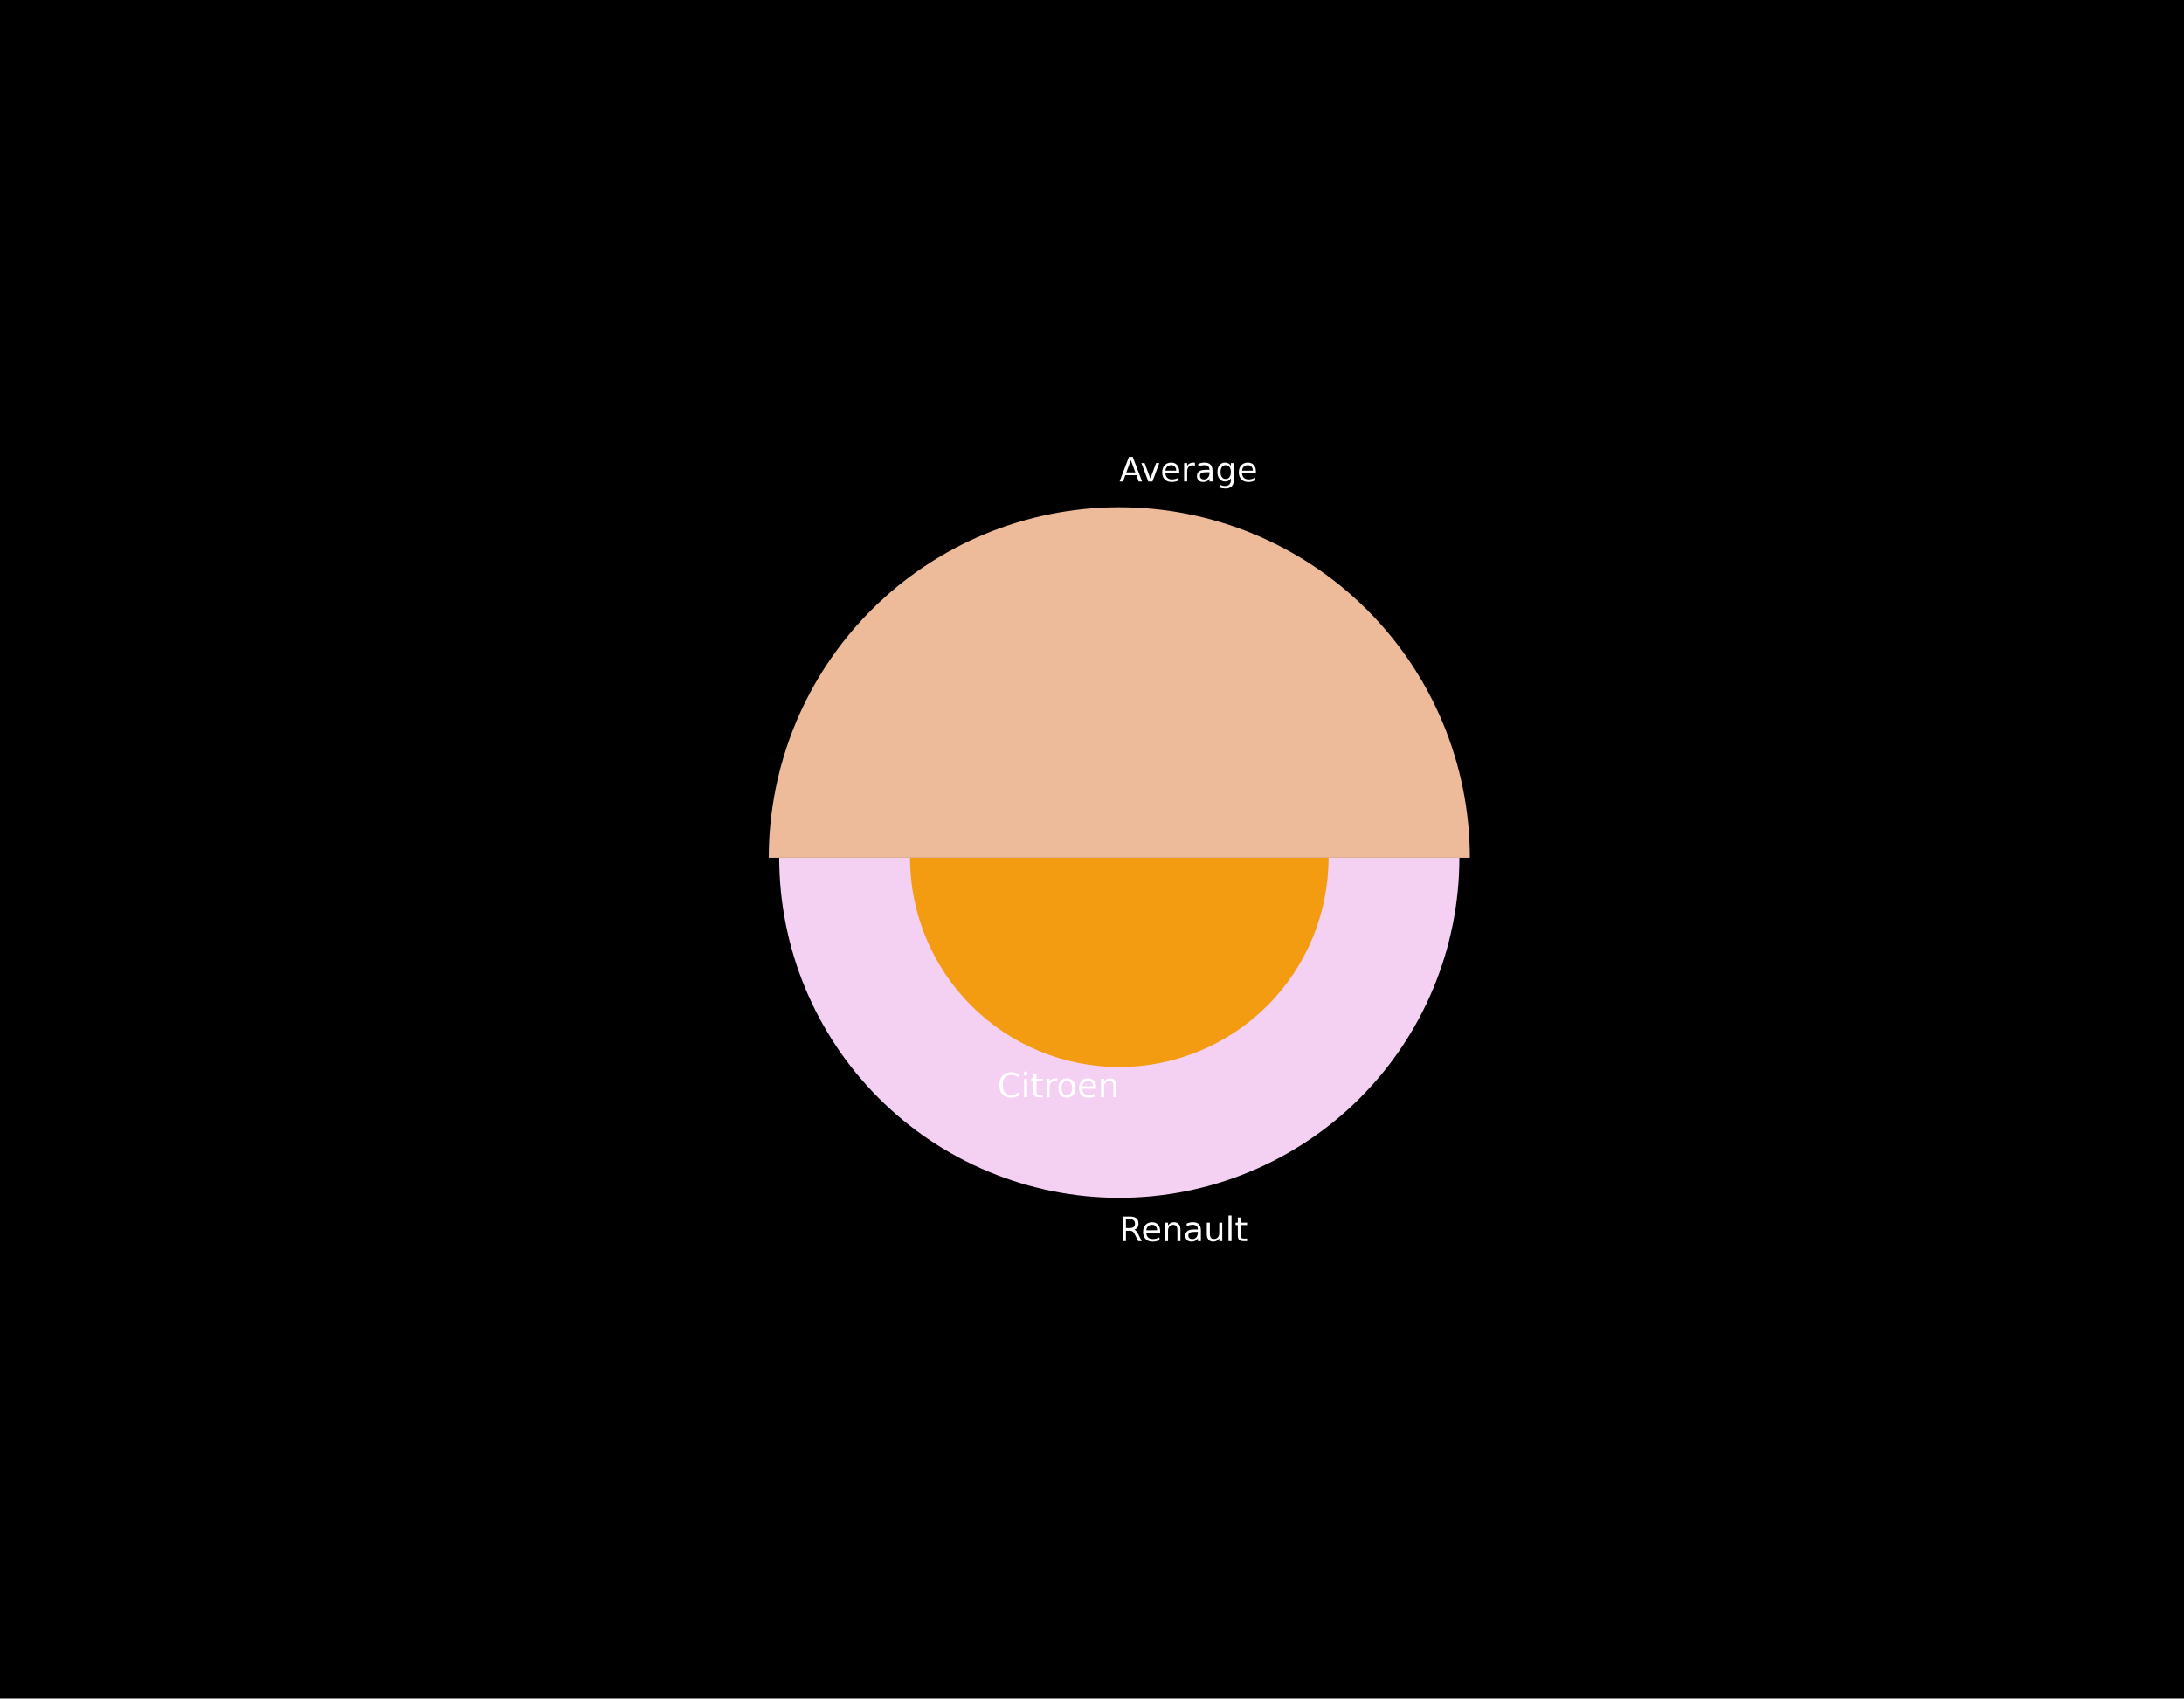
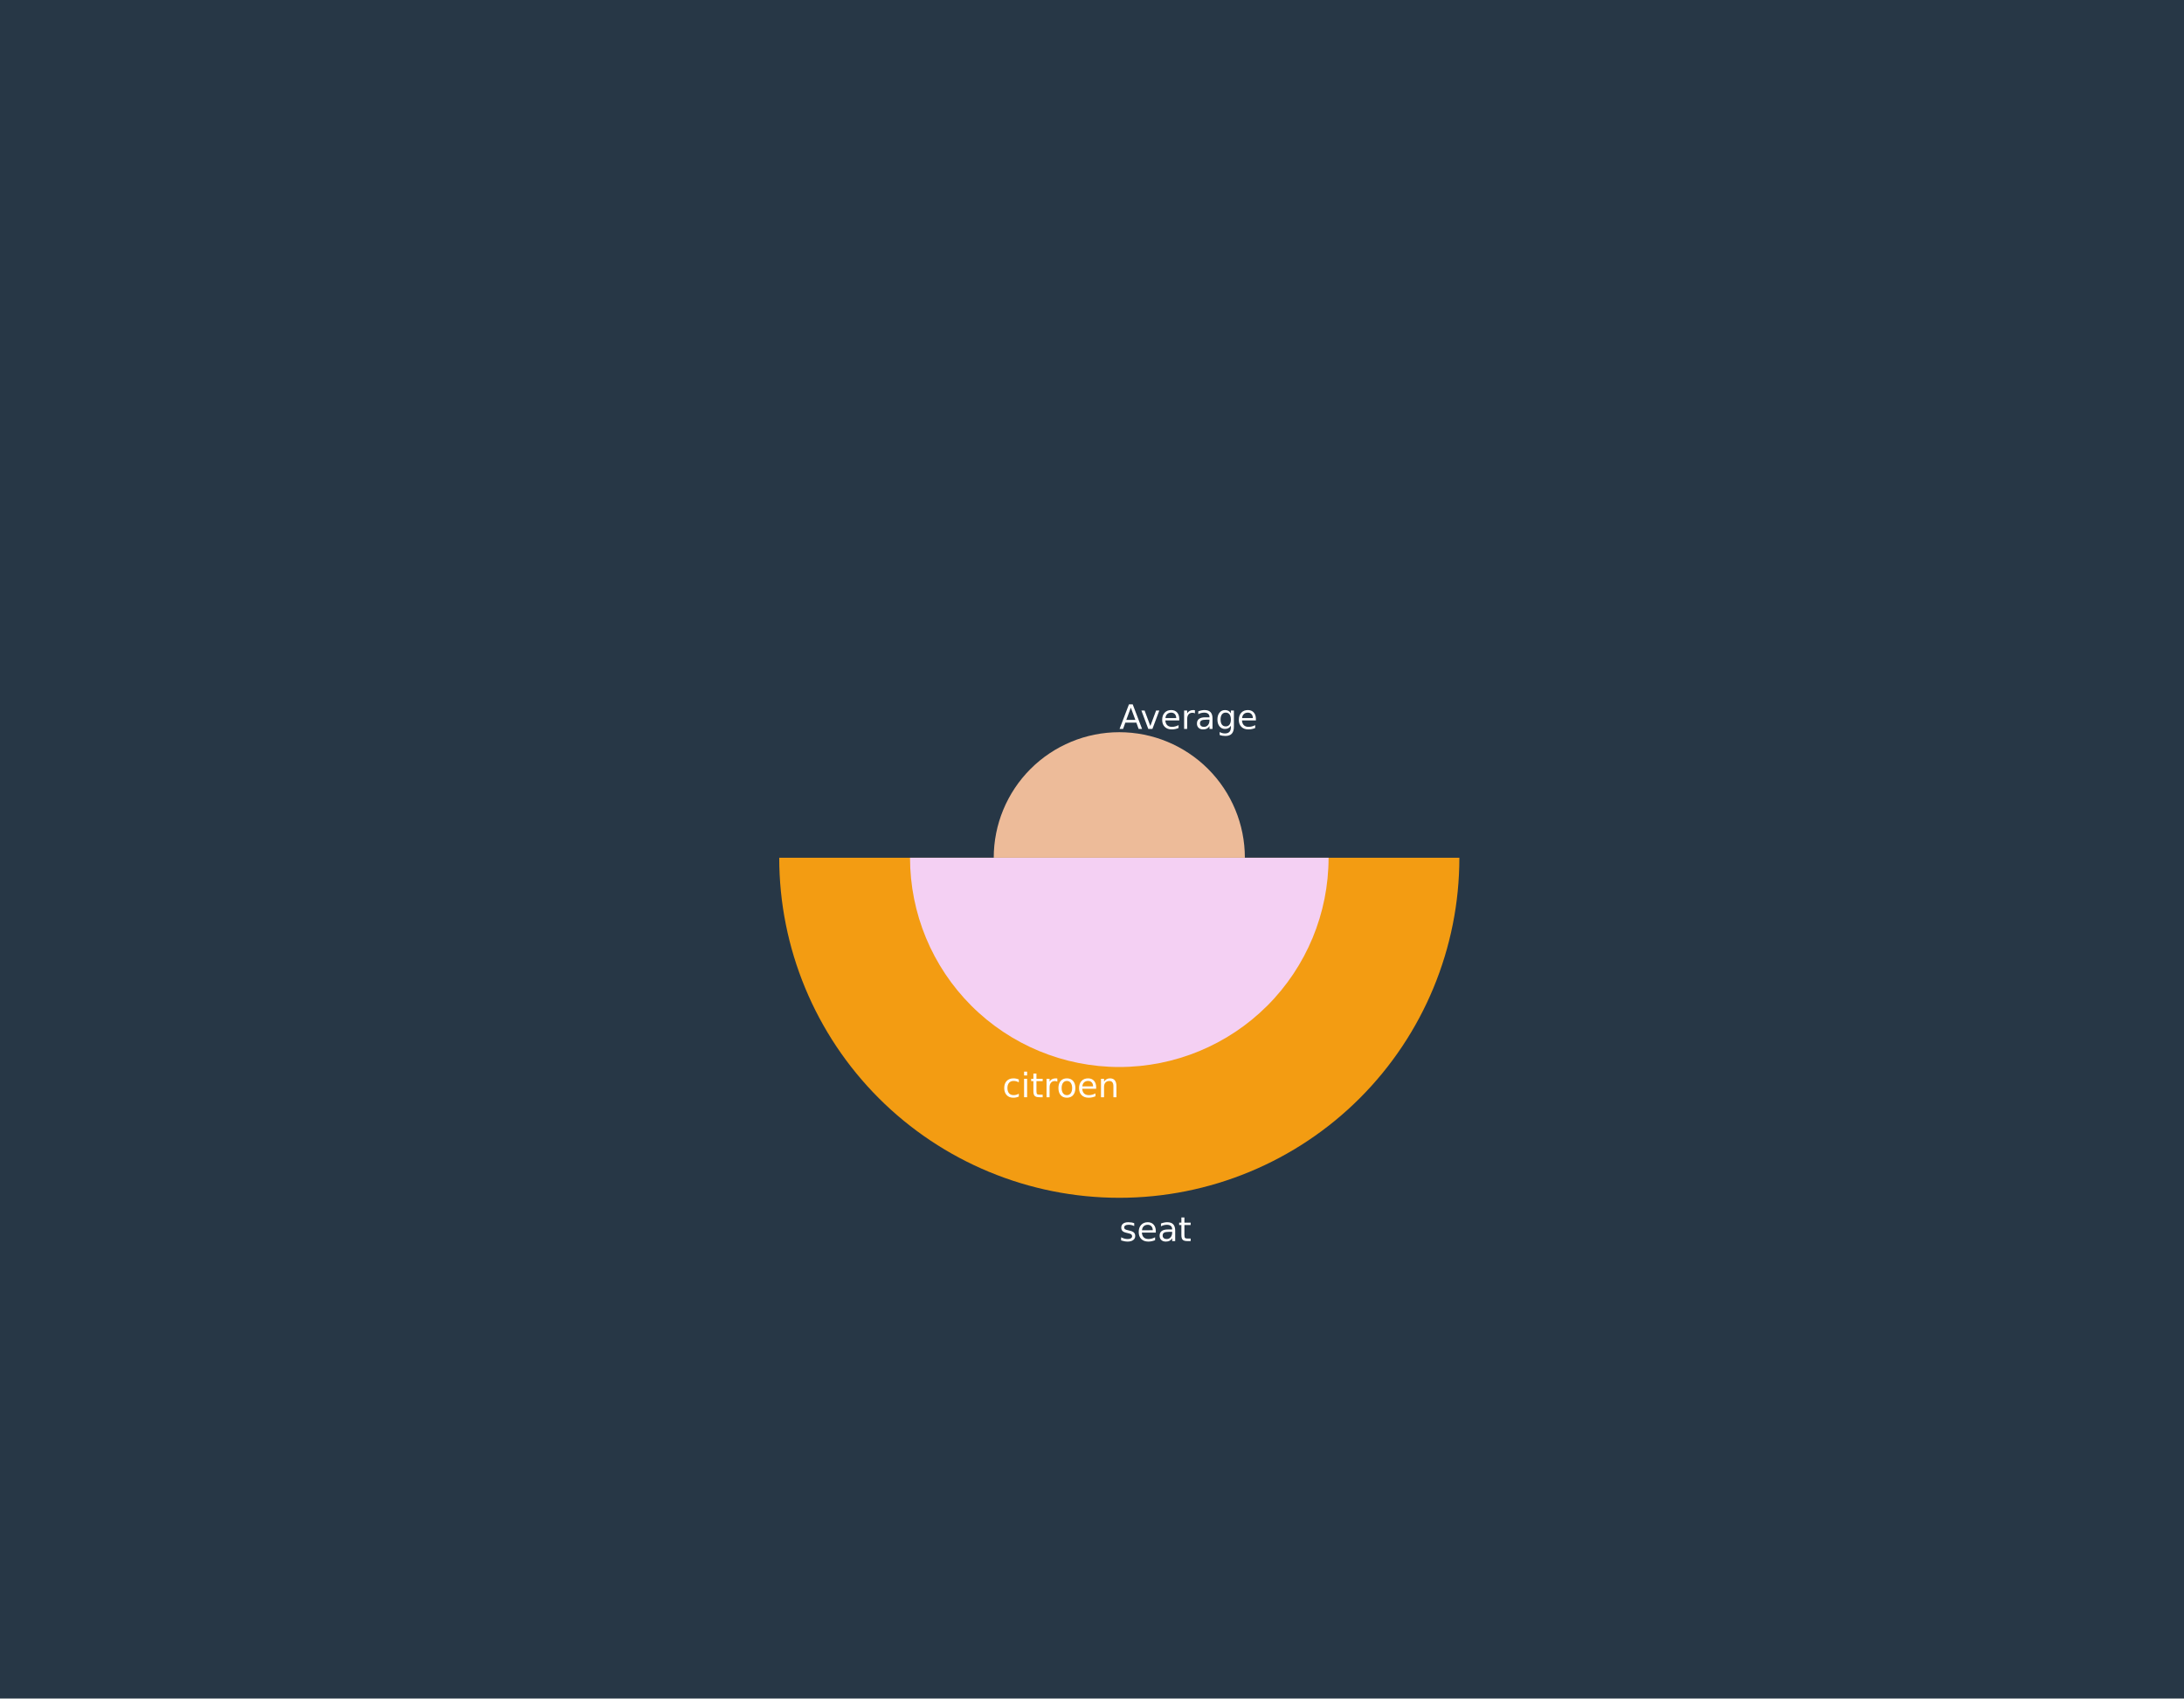
<svg xmlns="http://www.w3.org/2000/svg" xmlns:xlink="http://www.w3.org/1999/xlink" height="504pt" version="1.1" viewBox="0 0 648 504" width="648pt">
  <defs>
    <style type="text/css">*{stroke-linecap:butt;stroke-linejoin:round;}</style>
  </defs>
  <g id="figure_1">
    <g id="patch_1">
-       <path d="M 0 504  L 648 504  L 648 0  L 0 0  z " />
+       <path d="M 0 504  L 648 504  L 648 0  L 0 0  z " style="fill:#273746;" />
    </g>
    <g id="axes_1">
      <g id="patch_2">
-         <path d="M 436.105 254.52  C 436.105 226.947 425.14 200.474 405.643 180.977  C 386.146 161.48 359.673 150.515 332.1 150.515  C 304.527 150.515 278.054 161.48 258.557 180.977  C 239.06 200.474 228.095 226.947 228.095 254.52  L 332.1 254.52  L 436.105 254.52  z " style="fill:#edbb99;" />
+         <path d="M 369.356 254.52  C 369.356 244.643 365.428 235.16 358.444 228.176  C 351.46 221.192 341.977 217.264 332.1 217.264  C 322.223 217.264 312.74 221.192 305.756 228.176  C 298.772 235.16 294.844 244.643 294.844 254.52  L 332.1 254.52  L 369.356 254.52  z " style="fill:#edbb99;" />
      </g>
      <g id="patch_3">
-         <path d="M 231.199 254.52  C 231.199 281.27 241.837 306.952 260.752 325.868  C 279.668 344.783 305.35 355.421 332.1 355.421  C 358.85 355.421 384.532 344.783 403.448 325.868  C 422.363 306.952 433.001 281.27 433.001 254.52  L 332.1 254.52  L 231.199 254.52  z " style="fill:#f4d0f3;" />
+         <path d="M 231.199 254.52  C 231.199 281.27 241.837 306.952 260.752 325.868  C 279.668 344.783 305.35 355.421 332.1 355.421  C 358.85 355.421 384.532 344.783 403.448 325.868  C 422.363 306.952 433.001 281.27 433.001 254.52  L 332.1 254.52  L 231.199 254.52  z " style="fill:#f39c12;" />
      </g>
      <g id="patch_4">
-         <path d="M 270.007 254.52  C 270.007 270.982 276.554 286.786 288.194 298.426  C 299.834 310.066 315.638 316.613 332.1 316.613  C 348.562 316.613 364.366 310.066 376.006 298.426  C 387.646 286.786 394.193 270.982 394.193 254.52  L 332.1 254.52  L 270.007 254.52  z " style="fill:#f39c12;" />
+         <path d="M 270.007 254.52  C 270.007 270.982 276.554 286.786 288.194 298.426  C 299.834 310.066 315.638 316.613 332.1 316.613  C 348.562 316.613 364.366 310.066 376.006 298.426  C 387.646 286.786 394.193 270.982 394.193 254.52  L 332.1 254.52  L 270.007 254.52  z " style="fill:#f4d0f3;" />
      </g>
      <g id="matplotlib.axis_1" />
      <g id="matplotlib.axis_2" />
      <g id="text_1">
-         <g style="fill:#ffffff;" transform="translate(332.1 142.8734)scale(0.1 -0.1)">
+         <g style="fill:#ffffff;" transform="translate(332.1 216.2981)scale(0.1 -0.1)">
          <defs>
            <path d="M 34.188 63.188  L 20.797 26.906  L 47.609 26.906  z M 28.609 72.906  L 39.797 72.906  L 67.578 0  L 57.328 0  L 50.688 18.703  L 17.828 18.703  L 11.188 0  L 0.781 0  z " id="DejaVuSans-65" />
            <path d="M 2.984 54.688  L 12.5 54.688  L 29.594 8.797  L 46.688 54.688  L 56.203 54.688  L 35.688 0  L 23.484 0  z " id="DejaVuSans-118" />
            <path d="M 56.203 29.594  L 56.203 25.203  L 14.891 25.203  Q 15.484 15.922 20.484 11.062  Q 25.484 6.203 34.422 6.203  Q 39.594 6.203 44.453 7.469  Q 49.312 8.734 54.109 11.281  L 54.109 2.781  Q 49.266 0.734 44.188 -0.344  Q 39.109 -1.422 33.891 -1.422  Q 20.797 -1.422 13.156 6.188  Q 5.516 13.812 5.516 26.812  Q 5.516 40.234 12.766 48.109  Q 20.016 56 32.328 56  Q 43.359 56 49.781 48.891  Q 56.203 41.797 56.203 29.594  z M 47.219 32.234  Q 47.125 39.594 43.094 43.984  Q 39.062 48.391 32.422 48.391  Q 24.906 48.391 20.391 44.141  Q 15.875 39.891 15.188 32.172  z " id="DejaVuSans-101" />
            <path d="M 41.109 46.297  Q 39.594 47.172 37.812 47.578  Q 36.031 48 33.891 48  Q 26.266 48 22.188 43.047  Q 18.109 38.094 18.109 28.812  L 18.109 0  L 9.078 0  L 9.078 54.688  L 18.109 54.688  L 18.109 46.188  Q 20.953 51.172 25.484 53.578  Q 30.031 56 36.531 56  Q 37.453 56 38.578 55.875  Q 39.703 55.766 41.062 55.516  z " id="DejaVuSans-114" />
            <path d="M 34.281 27.484  Q 23.391 27.484 19.188 25  Q 14.984 22.516 14.984 16.5  Q 14.984 11.719 18.141 8.906  Q 21.297 6.109 26.703 6.109  Q 34.188 6.109 38.703 11.406  Q 43.219 16.703 43.219 25.484  L 43.219 27.484  z M 52.203 31.203  L 52.203 0  L 43.219 0  L 43.219 8.297  Q 40.141 3.328 35.547 0.953  Q 30.953 -1.422 24.312 -1.422  Q 15.922 -1.422 10.953 3.297  Q 6 8.016 6 15.922  Q 6 25.141 12.172 29.828  Q 18.359 34.516 30.609 34.516  L 43.219 34.516  L 43.219 35.406  Q 43.219 41.609 39.141 45  Q 35.062 48.391 27.688 48.391  Q 23 48.391 18.547 47.266  Q 14.109 46.141 10.016 43.891  L 10.016 52.203  Q 14.938 54.109 19.578 55.047  Q 24.219 56 28.609 56  Q 40.484 56 46.344 49.844  Q 52.203 43.703 52.203 31.203  z " id="DejaVuSans-97" />
            <path d="M 45.406 27.984  Q 45.406 37.75 41.375 43.109  Q 37.359 48.484 30.078 48.484  Q 22.859 48.484 18.828 43.109  Q 14.797 37.75 14.797 27.984  Q 14.797 18.266 18.828 12.891  Q 22.859 7.516 30.078 7.516  Q 37.359 7.516 41.375 12.891  Q 45.406 18.266 45.406 27.984  z M 54.391 6.781  Q 54.391 -7.172 48.188 -13.984  Q 42 -20.797 29.203 -20.797  Q 24.469 -20.797 20.266 -20.094  Q 16.062 -19.391 12.109 -17.922  L 12.109 -9.188  Q 16.062 -11.328 19.922 -12.344  Q 23.781 -13.375 27.781 -13.375  Q 36.625 -13.375 41.016 -8.766  Q 45.406 -4.156 45.406 5.172  L 45.406 9.625  Q 42.625 4.781 38.281 2.391  Q 33.938 0 27.875 0  Q 17.828 0 11.672 7.656  Q 5.516 15.328 5.516 27.984  Q 5.516 40.672 11.672 48.328  Q 17.828 56 27.875 56  Q 33.938 56 38.281 53.609  Q 42.625 51.219 45.406 46.391  L 45.406 54.688  L 54.391 54.688  z " id="DejaVuSans-103" />
          </defs>
          <use xlink:href="#DejaVuSans-65" />
          <use x="62.533" xlink:href="#DejaVuSans-118" />
          <use x="121.713" xlink:href="#DejaVuSans-101" />
          <use x="183.236" xlink:href="#DejaVuSans-114" />
          <use x="224.35" xlink:href="#DejaVuSans-97" />
          <use x="285.629" xlink:href="#DejaVuSans-103" />
          <use x="349.105" xlink:href="#DejaVuSans-101" />
        </g>
      </g>
      <g id="text_2">
        <g style="fill:#ffffff;" transform="translate(332.1 368.2703)scale(0.1 -0.1)">
          <defs>
-             <path d="M 44.391 34.188  Q 47.562 33.109 50.562 29.594  Q 53.562 26.078 56.594 19.922  L 66.609 0  L 56 0  L 46.688 18.703  Q 43.062 26.031 39.672 28.422  Q 36.281 30.812 30.422 30.812  L 19.672 30.812  L 19.672 0  L 9.812 0  L 9.812 72.906  L 32.078 72.906  Q 44.578 72.906 50.734 67.672  Q 56.891 62.453 56.891 51.906  Q 56.891 45.016 53.688 40.469  Q 50.484 35.938 44.391 34.188  z M 19.672 64.797  L 19.672 38.922  L 32.078 38.922  Q 39.203 38.922 42.844 42.219  Q 46.484 45.516 46.484 51.906  Q 46.484 58.297 42.844 61.547  Q 39.203 64.797 32.078 64.797  z " id="DejaVuSans-82" />
-             <path d="M 54.891 33.016  L 54.891 0  L 45.906 0  L 45.906 32.719  Q 45.906 40.484 42.875 44.328  Q 39.844 48.188 33.797 48.188  Q 26.516 48.188 22.312 43.547  Q 18.109 38.922 18.109 30.906  L 18.109 0  L 9.078 0  L 9.078 54.688  L 18.109 54.688  L 18.109 46.188  Q 21.344 51.125 25.703 53.562  Q 30.078 56 35.797 56  Q 45.219 56 50.047 50.172  Q 54.891 44.344 54.891 33.016  z " id="DejaVuSans-110" />
-             <path d="M 8.5 21.578  L 8.5 54.688  L 17.484 54.688  L 17.484 21.922  Q 17.484 14.156 20.5 10.266  Q 23.531 6.391 29.594 6.391  Q 36.859 6.391 41.078 11.031  Q 45.312 15.672 45.312 23.688  L 45.312 54.688  L 54.297 54.688  L 54.297 0  L 45.312 0  L 45.312 8.406  Q 42.047 3.422 37.719 1  Q 33.406 -1.422 27.688 -1.422  Q 18.266 -1.422 13.375 4.438  Q 8.5 10.297 8.5 21.578  z M 31.109 56  z " id="DejaVuSans-117" />
-             <path d="M 9.422 75.984  L 18.406 75.984  L 18.406 0  L 9.422 0  z " id="DejaVuSans-108" />
+             <path d="M 44.281 53.078  L 44.281 44.578  Q 40.484 46.531 36.375 47.5  Q 32.281 48.484 27.875 48.484  Q 21.188 48.484 17.844 46.438  Q 14.5 44.391 14.5 40.281  Q 14.5 37.156 16.891 35.375  Q 19.281 33.594 26.516 31.984  L 29.594 31.297  Q 39.156 29.25 43.188 25.516  Q 47.219 21.781 47.219 15.094  Q 47.219 7.469 41.188 3.016  Q 35.156 -1.422 24.609 -1.422  Q 20.219 -1.422 15.453 -0.562  Q 10.688 0.297 5.422 2  L 5.422 11.281  Q 10.406 8.688 15.234 7.391  Q 20.062 6.109 24.812 6.109  Q 31.156 6.109 34.562 8.281  Q 37.984 10.453 37.984 14.406  Q 37.984 18.062 35.516 20.016  Q 33.062 21.969 24.703 23.781  L 21.578 24.516  Q 13.234 26.266 9.516 29.906  Q 5.812 33.547 5.812 39.891  Q 5.812 47.609 11.281 51.797  Q 16.75 56 26.812 56  Q 31.781 56 36.172 55.266  Q 40.578 54.547 44.281 53.078  z " id="DejaVuSans-115" />
            <path d="M 18.312 70.219  L 18.312 54.688  L 36.812 54.688  L 36.812 47.703  L 18.312 47.703  L 18.312 18.016  Q 18.312 11.328 20.141 9.422  Q 21.969 7.516 27.594 7.516  L 36.812 7.516  L 36.812 0  L 27.594 0  Q 17.188 0 13.234 3.875  Q 9.281 7.766 9.281 18.016  L 9.281 47.703  L 2.688 47.703  L 2.688 54.688  L 9.281 54.688  L 9.281 70.219  z " id="DejaVuSans-116" />
          </defs>
-           <use xlink:href="#DejaVuSans-82" />
-           <use x="64.982" xlink:href="#DejaVuSans-101" />
-           <use x="126.506" xlink:href="#DejaVuSans-110" />
-           <use x="189.885" xlink:href="#DejaVuSans-97" />
-           <use x="251.164" xlink:href="#DejaVuSans-117" />
-           <use x="314.543" xlink:href="#DejaVuSans-108" />
-           <use x="342.326" xlink:href="#DejaVuSans-116" />
+           <use xlink:href="#DejaVuSans-115" />
+           <use x="52.1" xlink:href="#DejaVuSans-101" />
+           <use x="113.623" xlink:href="#DejaVuSans-97" />
+           <use x="174.902" xlink:href="#DejaVuSans-116" />
        </g>
      </g>
      <g id="text_3">
-         <g style="fill:#ffffff;" transform="translate(295.9234 325.5815)scale(0.1 -0.1)">
+         <g style="fill:#ffffff;" transform="translate(297.4078 325.5815)scale(0.1 -0.1)">
          <defs>
-             <path d="M 64.406 67.281  L 64.406 56.891  Q 59.422 61.531 53.781 63.812  Q 48.141 66.109 41.797 66.109  Q 29.297 66.109 22.656 58.469  Q 16.016 50.828 16.016 36.375  Q 16.016 21.969 22.656 14.328  Q 29.297 6.688 41.797 6.688  Q 48.141 6.688 53.781 8.984  Q 59.422 11.281 64.406 15.922  L 64.406 5.609  Q 59.234 2.094 53.438 0.328  Q 47.656 -1.422 41.219 -1.422  Q 24.656 -1.422 15.125 8.703  Q 5.609 18.844 5.609 36.375  Q 5.609 53.953 15.125 64.078  Q 24.656 74.219 41.219 74.219  Q 47.75 74.219 53.531 72.484  Q 59.328 70.75 64.406 67.281  z " id="DejaVuSans-67" />
+             <path d="M 48.781 52.594  L 48.781 44.188  Q 44.969 46.297 41.141 47.344  Q 37.312 48.391 33.406 48.391  Q 24.656 48.391 19.812 42.844  Q 14.984 37.312 14.984 27.297  Q 14.984 17.281 19.812 11.734  Q 24.656 6.203 33.406 6.203  Q 37.312 6.203 41.141 7.25  Q 44.969 8.297 48.781 10.406  L 48.781 2.094  Q 45.016 0.344 40.984 -0.531  Q 36.969 -1.422 32.422 -1.422  Q 20.062 -1.422 12.781 6.344  Q 5.516 14.109 5.516 27.297  Q 5.516 40.672 12.859 48.328  Q 20.219 56 33.016 56  Q 37.156 56 41.109 55.141  Q 45.062 54.297 48.781 52.594  z " id="DejaVuSans-99" />
            <path d="M 9.422 54.688  L 18.406 54.688  L 18.406 0  L 9.422 0  z M 9.422 75.984  L 18.406 75.984  L 18.406 64.594  L 9.422 64.594  z " id="DejaVuSans-105" />
            <path d="M 30.609 48.391  Q 23.391 48.391 19.188 42.75  Q 14.984 37.109 14.984 27.297  Q 14.984 17.484 19.156 11.844  Q 23.344 6.203 30.609 6.203  Q 37.797 6.203 41.984 11.859  Q 46.188 17.531 46.188 27.297  Q 46.188 37.016 41.984 42.703  Q 37.797 48.391 30.609 48.391  z M 30.609 56  Q 42.328 56 49.016 48.375  Q 55.719 40.766 55.719 27.297  Q 55.719 13.875 49.016 6.219  Q 42.328 -1.422 30.609 -1.422  Q 18.844 -1.422 12.172 6.219  Q 5.516 13.875 5.516 27.297  Q 5.516 40.766 12.172 48.375  Q 18.844 56 30.609 56  z " id="DejaVuSans-111" />
+             <path d="M 54.891 33.016  L 54.891 0  L 45.906 0  L 45.906 32.719  Q 45.906 40.484 42.875 44.328  Q 39.844 48.188 33.797 48.188  Q 26.516 48.188 22.312 43.547  Q 18.109 38.922 18.109 30.906  L 18.109 0  L 9.078 0  L 9.078 54.688  L 18.109 54.688  L 18.109 46.188  Q 21.344 51.125 25.703 53.562  Q 30.078 56 35.797 56  Q 45.219 56 50.047 50.172  Q 54.891 44.344 54.891 33.016  z " id="DejaVuSans-110" />
          </defs>
-           <use xlink:href="#DejaVuSans-67" />
-           <use x="69.824" xlink:href="#DejaVuSans-105" />
-           <use x="97.607" xlink:href="#DejaVuSans-116" />
-           <use x="136.816" xlink:href="#DejaVuSans-114" />
-           <use x="175.68" xlink:href="#DejaVuSans-111" />
-           <use x="236.861" xlink:href="#DejaVuSans-101" />
-           <use x="298.385" xlink:href="#DejaVuSans-110" />
+           <use xlink:href="#DejaVuSans-99" />
+           <use x="54.98" xlink:href="#DejaVuSans-105" />
+           <use x="82.764" xlink:href="#DejaVuSans-116" />
+           <use x="121.973" xlink:href="#DejaVuSans-114" />
+           <use x="160.836" xlink:href="#DejaVuSans-111" />
+           <use x="222.018" xlink:href="#DejaVuSans-101" />
+           <use x="283.541" xlink:href="#DejaVuSans-110" />
        </g>
      </g>
    </g>
  </g>
</svg>
